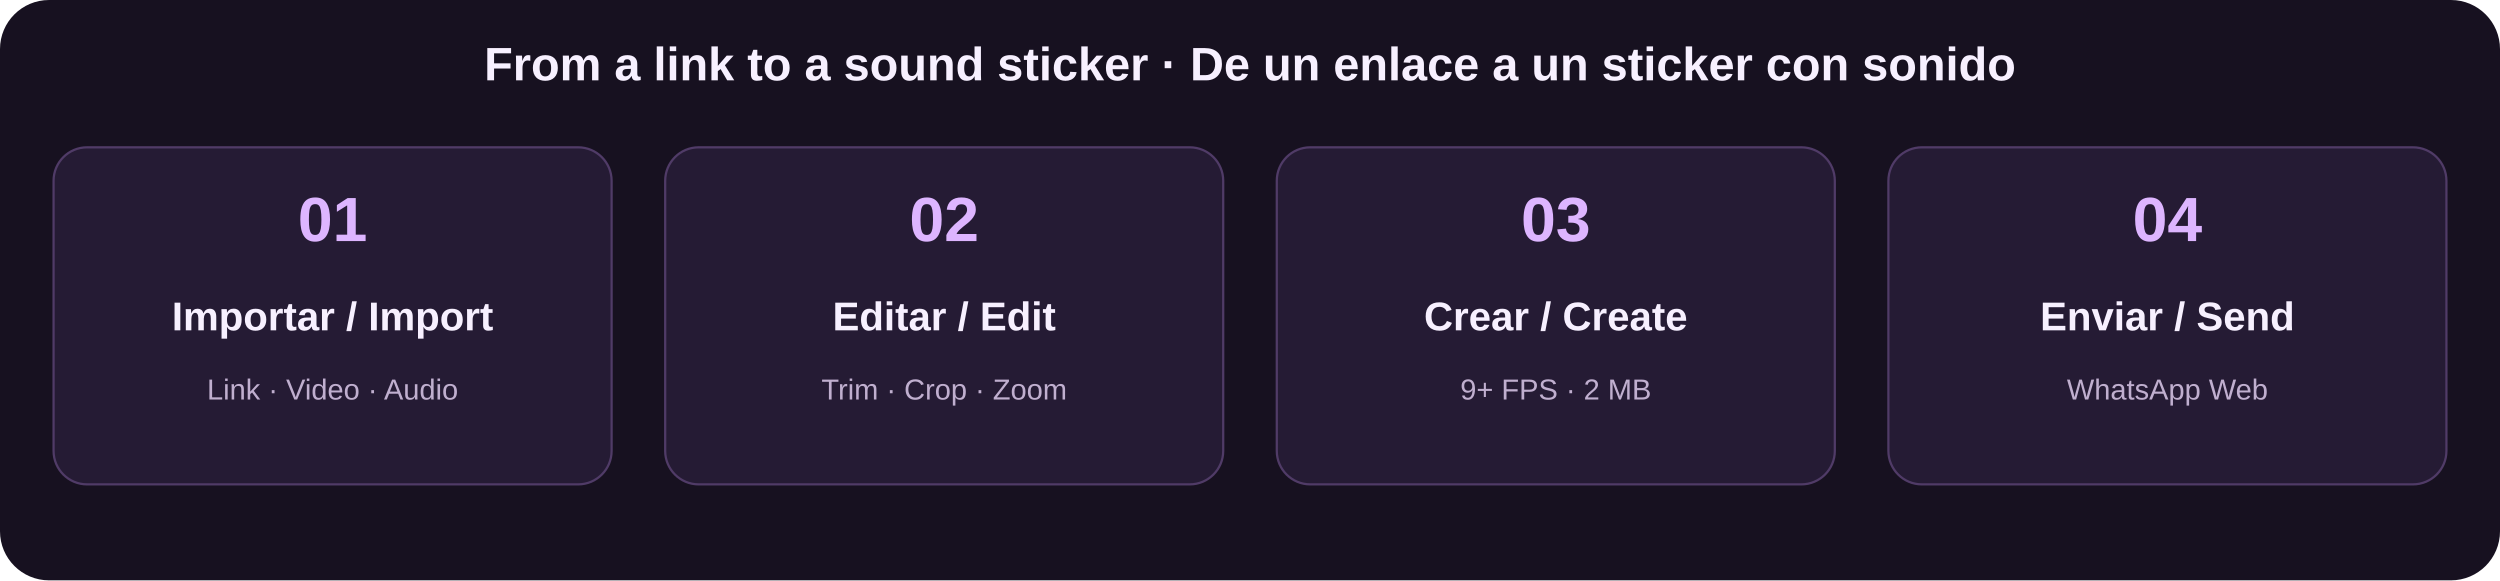
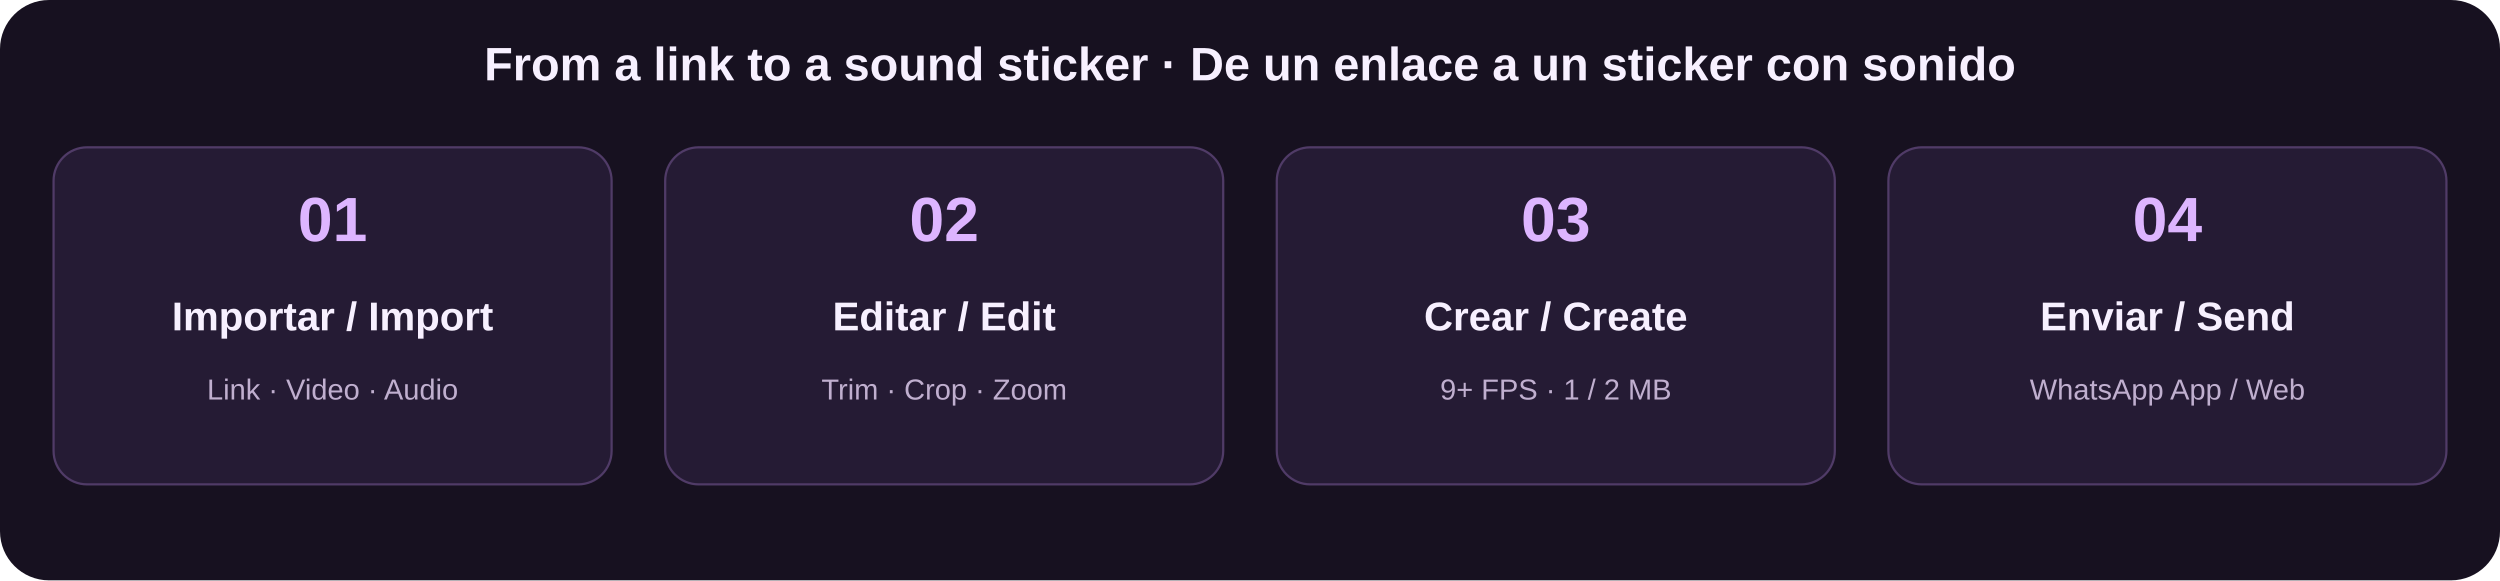
<svg xmlns="http://www.w3.org/2000/svg" width="1120" height="260" viewBox="0 0 1120 260" role="img" aria-labelledby="title">
  <rect width="1120" height="260" rx="22" fill="#171120" />
  <g font-family="Arial,sans-serif" text-anchor="middle" fill="#f7f0ff">
    <text x="560" y="36" font-size="21" font-weight="bold">From a link to a sound sticker · De un enlace a un sticker con sonido</text>
    <rect x="24" y="66" width="250" height="151" rx="15" fill="#251b34" stroke="#503b67" />
    <text x="149" y="108" font-size="28" font-weight="bold" fill="#ddb5ff">01</text>
    <text x="149" y="148" font-size="18" font-weight="bold">Importar / Import</text>
    <text x="149" y="179" font-size="13" fill="#c0afcf">Link · Video · Audio</text>
    <rect x="298" y="66" width="250" height="151" rx="15" fill="#251b34" stroke="#503b67" />
    <text x="423" y="108" font-size="28" font-weight="bold" fill="#ddb5ff">02</text>
    <text x="423" y="148" font-size="18" font-weight="bold">Editar / Edit</text>
    <text x="423" y="179" font-size="13" fill="#c0afcf">Trim · Crop · Zoom</text>
    <rect x="572" y="66" width="250" height="151" rx="15" fill="#251b34" stroke="#503b67" />
    <text x="697" y="108" font-size="28" font-weight="bold" fill="#ddb5ff">03</text>
    <text x="697" y="148" font-size="18" font-weight="bold">Crear / Create</text>
-     <text x="697" y="179" font-size="13" fill="#c0afcf">9+ FPS · 2 MB</text>
+     <text x="697" y="179" font-size="13" fill="#c0afcf">9+ FPS · 1 / 2 MB</text>
    <rect x="846" y="66" width="250" height="151" rx="15" fill="#251b34" stroke="#503b67" />
    <text x="971" y="108" font-size="28" font-weight="bold" fill="#ddb5ff">04</text>
    <text x="971" y="148" font-size="18" font-weight="bold">Enviar / Send</text>
-     <text x="971" y="179" font-size="13" fill="#c0afcf">WhatsApp Web</text>
+     <text x="971" y="179" font-size="13" fill="#c0afcf">WhatsApp App / Web</text>
  </g>
</svg>
